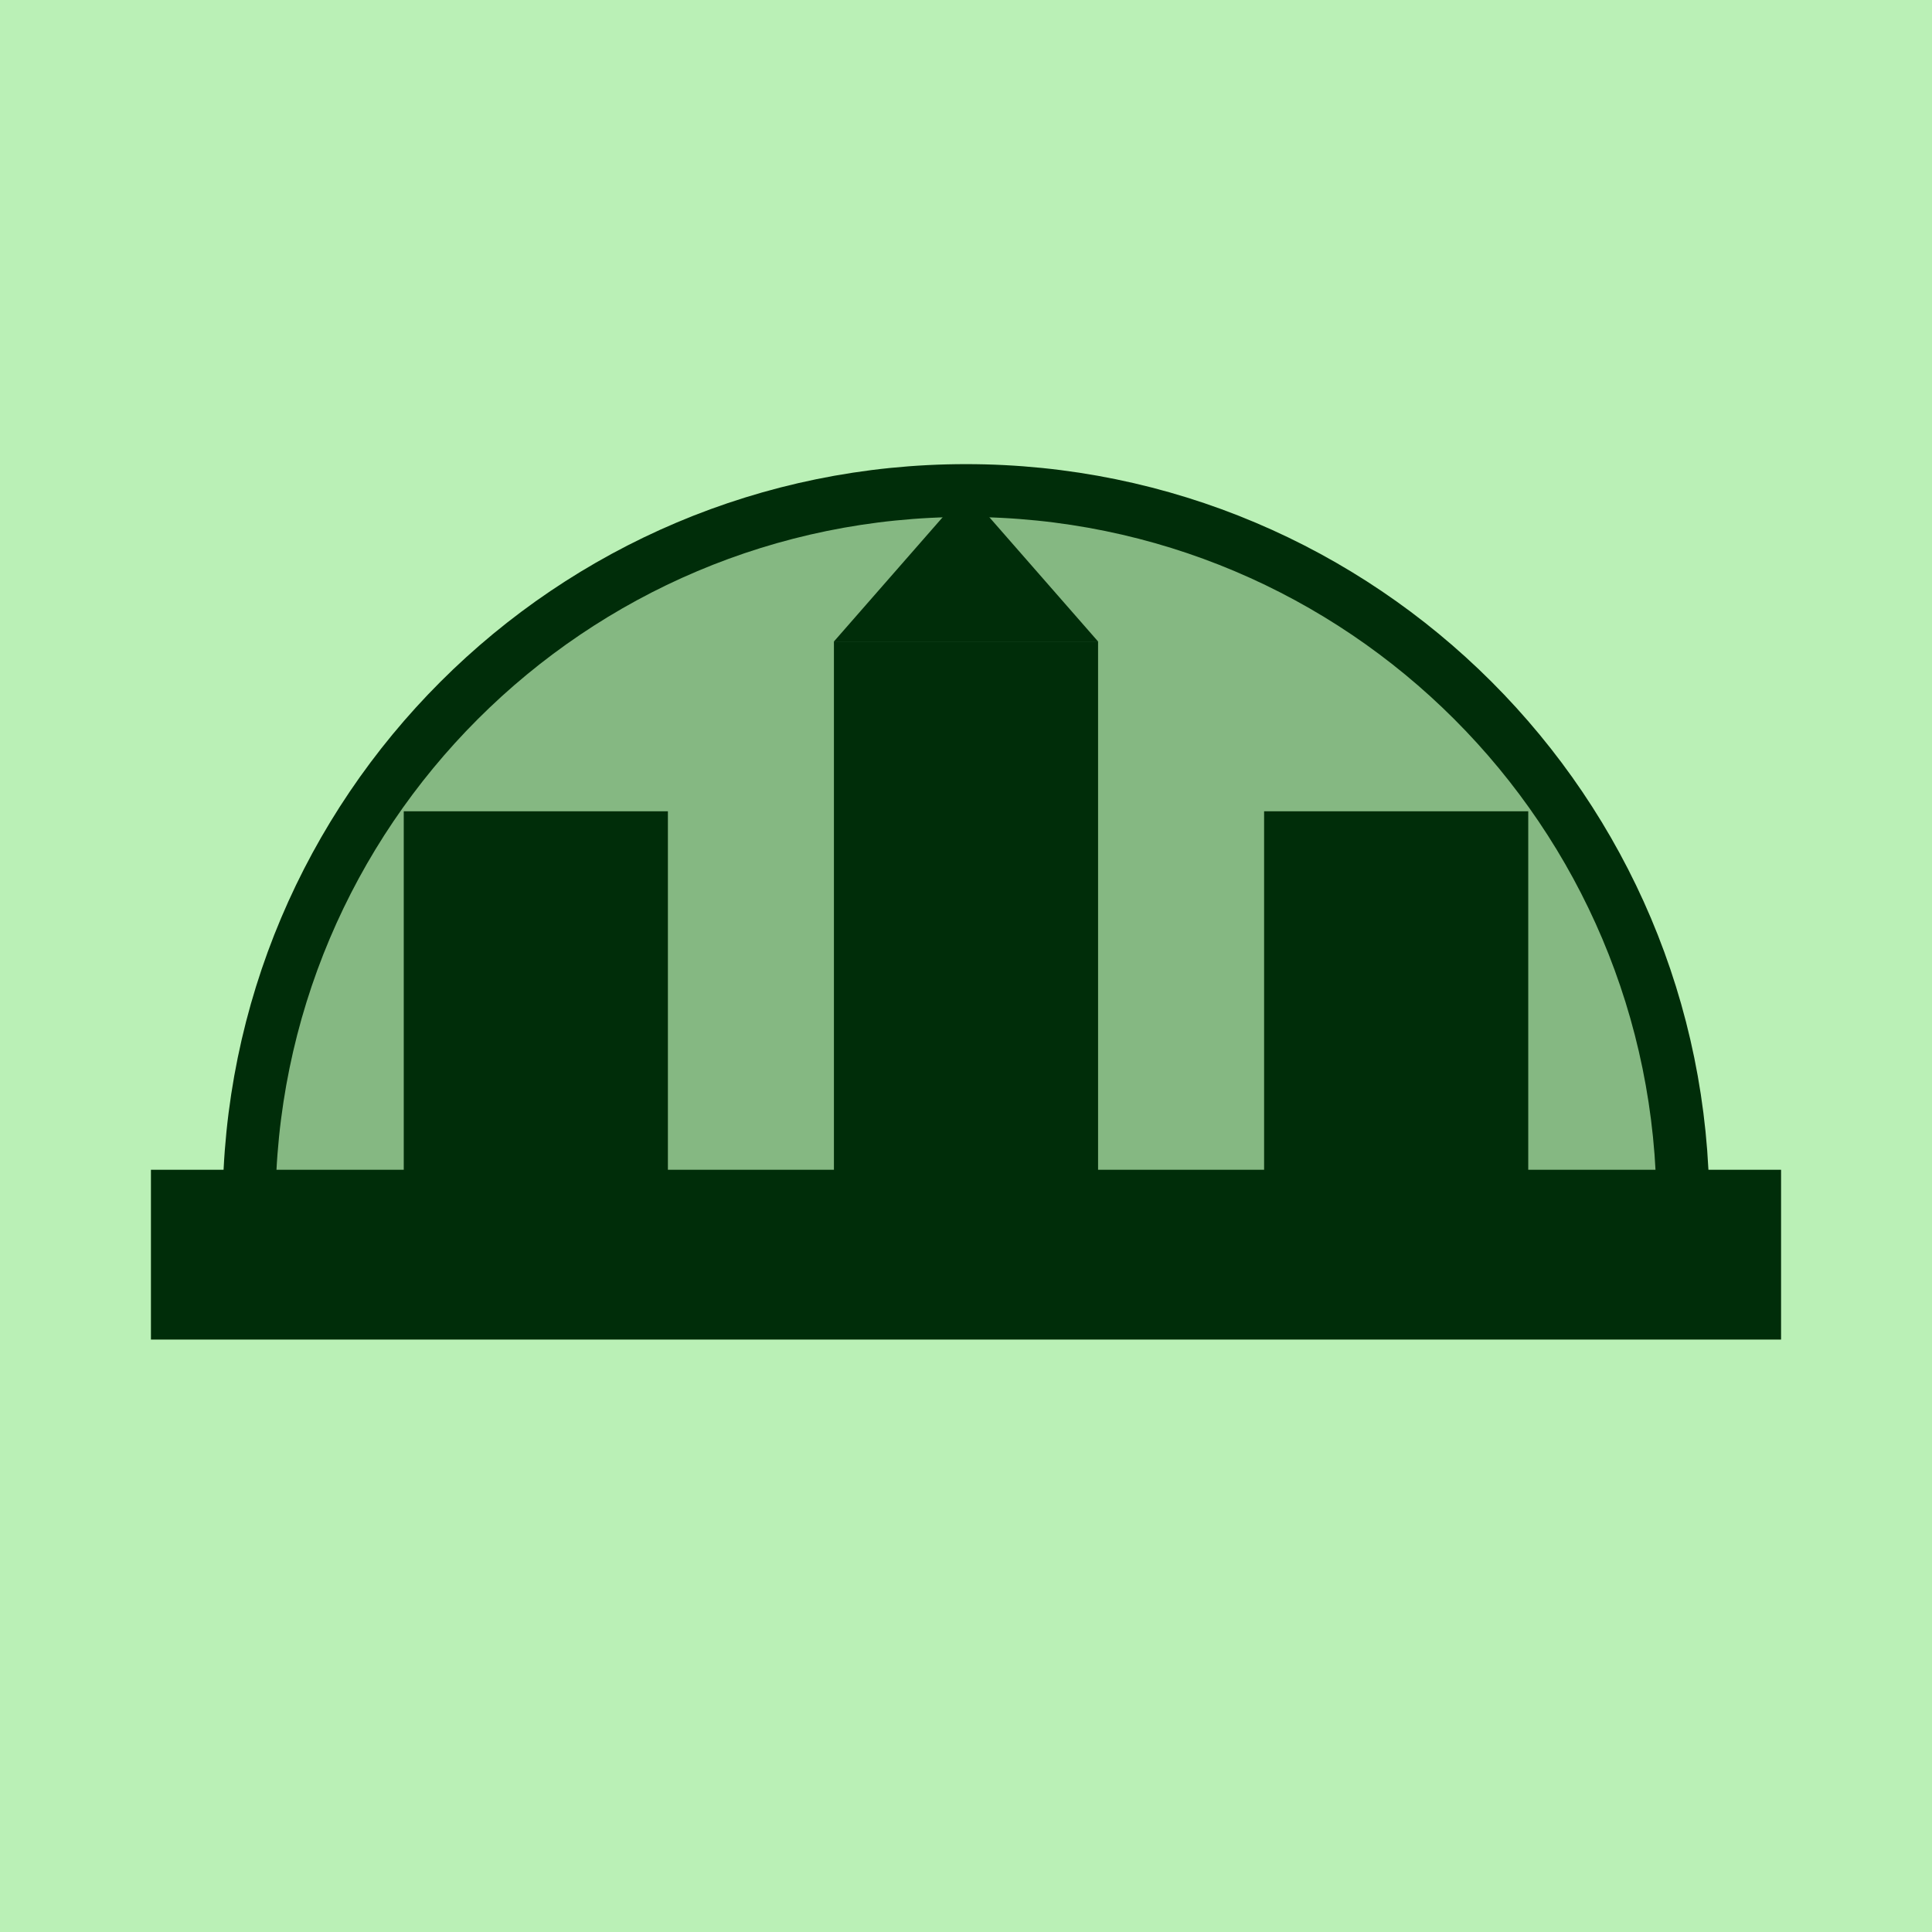
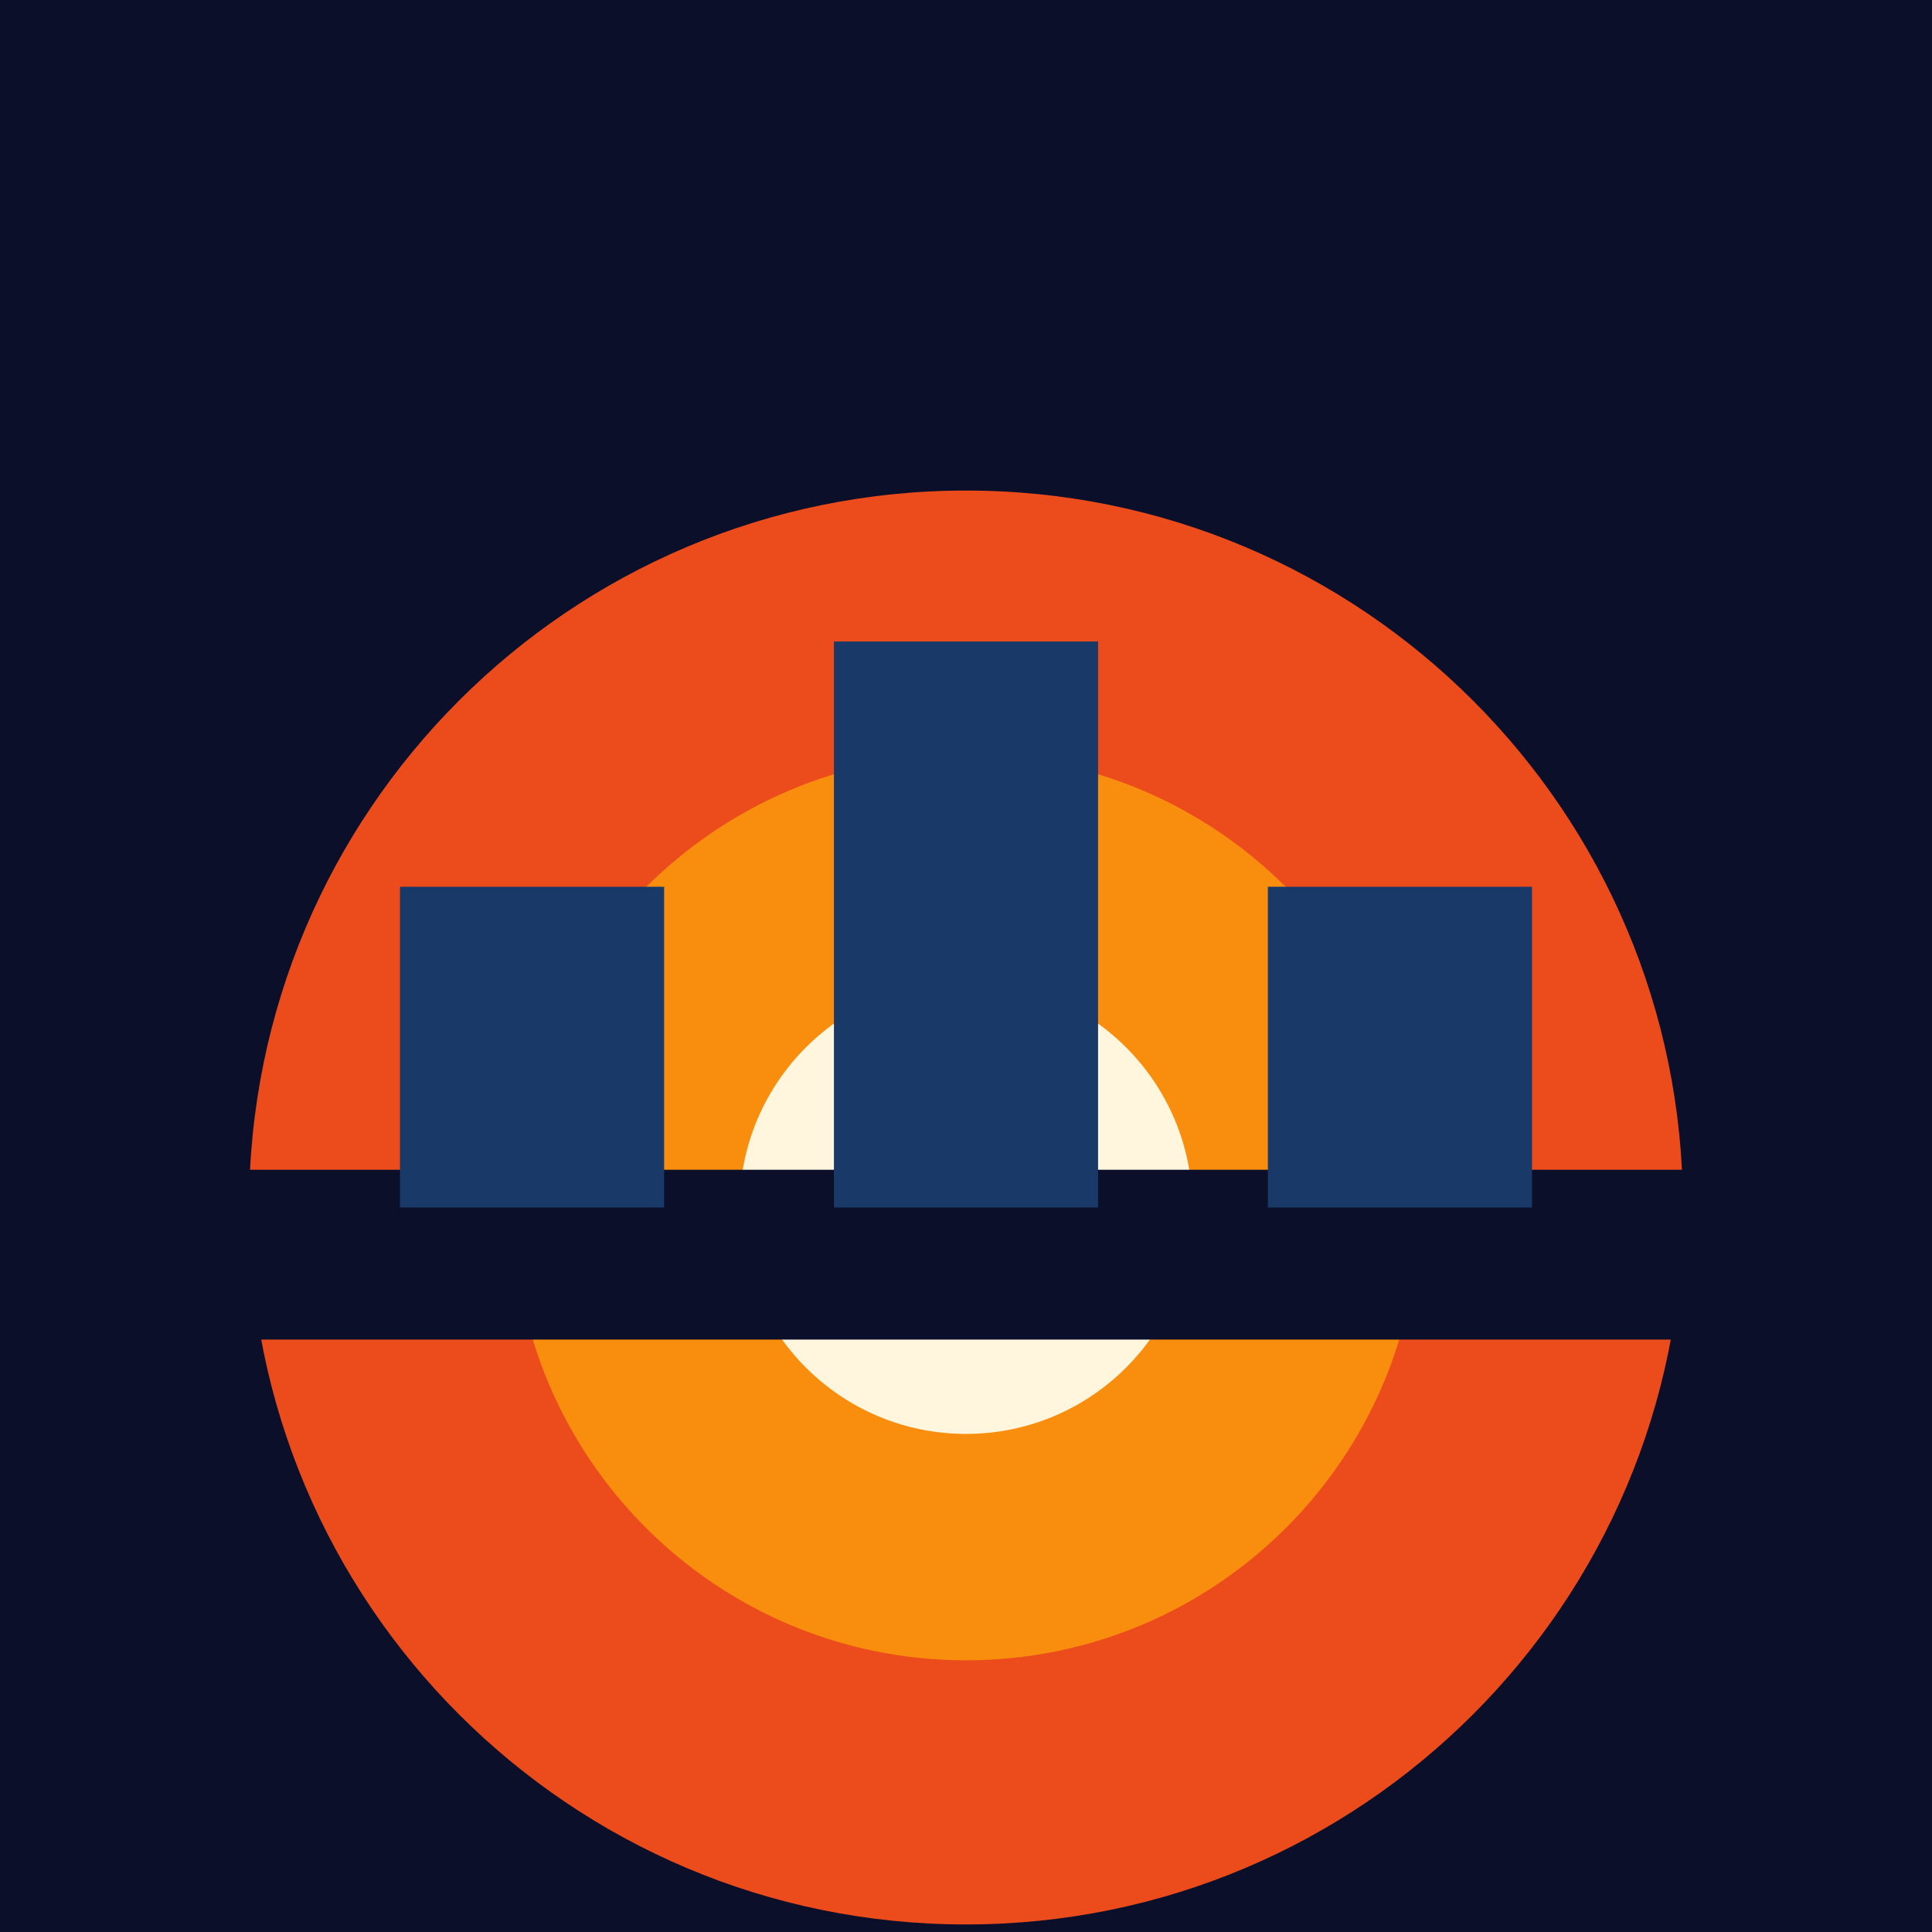
<svg xmlns="http://www.w3.org/2000/svg" viewBox="0 0 512 512">
-   <rect width="512" height="512" fill="#BAF0B6" />
-   <path d="M66,320 A190,190 0 0 1 446,320 Z" fill="#85B882" stroke="#002D09" stroke-width="14" stroke-linejoin="round" />
-   <rect x="40" y="310" width="432" height="45" fill="#002D09" />
-   <rect x="107" y="215" width="70" height="105" fill="#002D09" />
-   <rect x="221" y="170" width="70" height="150" fill="#002D09" />
-   <path d="M221,170 L256,130 L291,170 Z" fill="#002D09" />
-   <rect x="335" y="215" width="70" height="105" fill="#002D09" />
+   <rect width="512" height="512" fill="#0C0F2A" />
+   <circle cx="256" cy="320" r="190" fill="#EC4C1B" />
+   <circle cx="256" cy="320" r="120" fill="#F98E0E" />
+   <circle cx="256" cy="320" r="60" fill="#FFF6DD" />
+   <rect x="20" y="310" width="472" height="45" fill="#0C0F2A" />
+   <rect x="106" y="235" width="70" height="85" fill="#193968" />
+   <rect x="221" y="170" width="70" height="150" fill="#193968" />
+   <rect x="336" y="235" width="70" height="85" fill="#193968" />
</svg>
